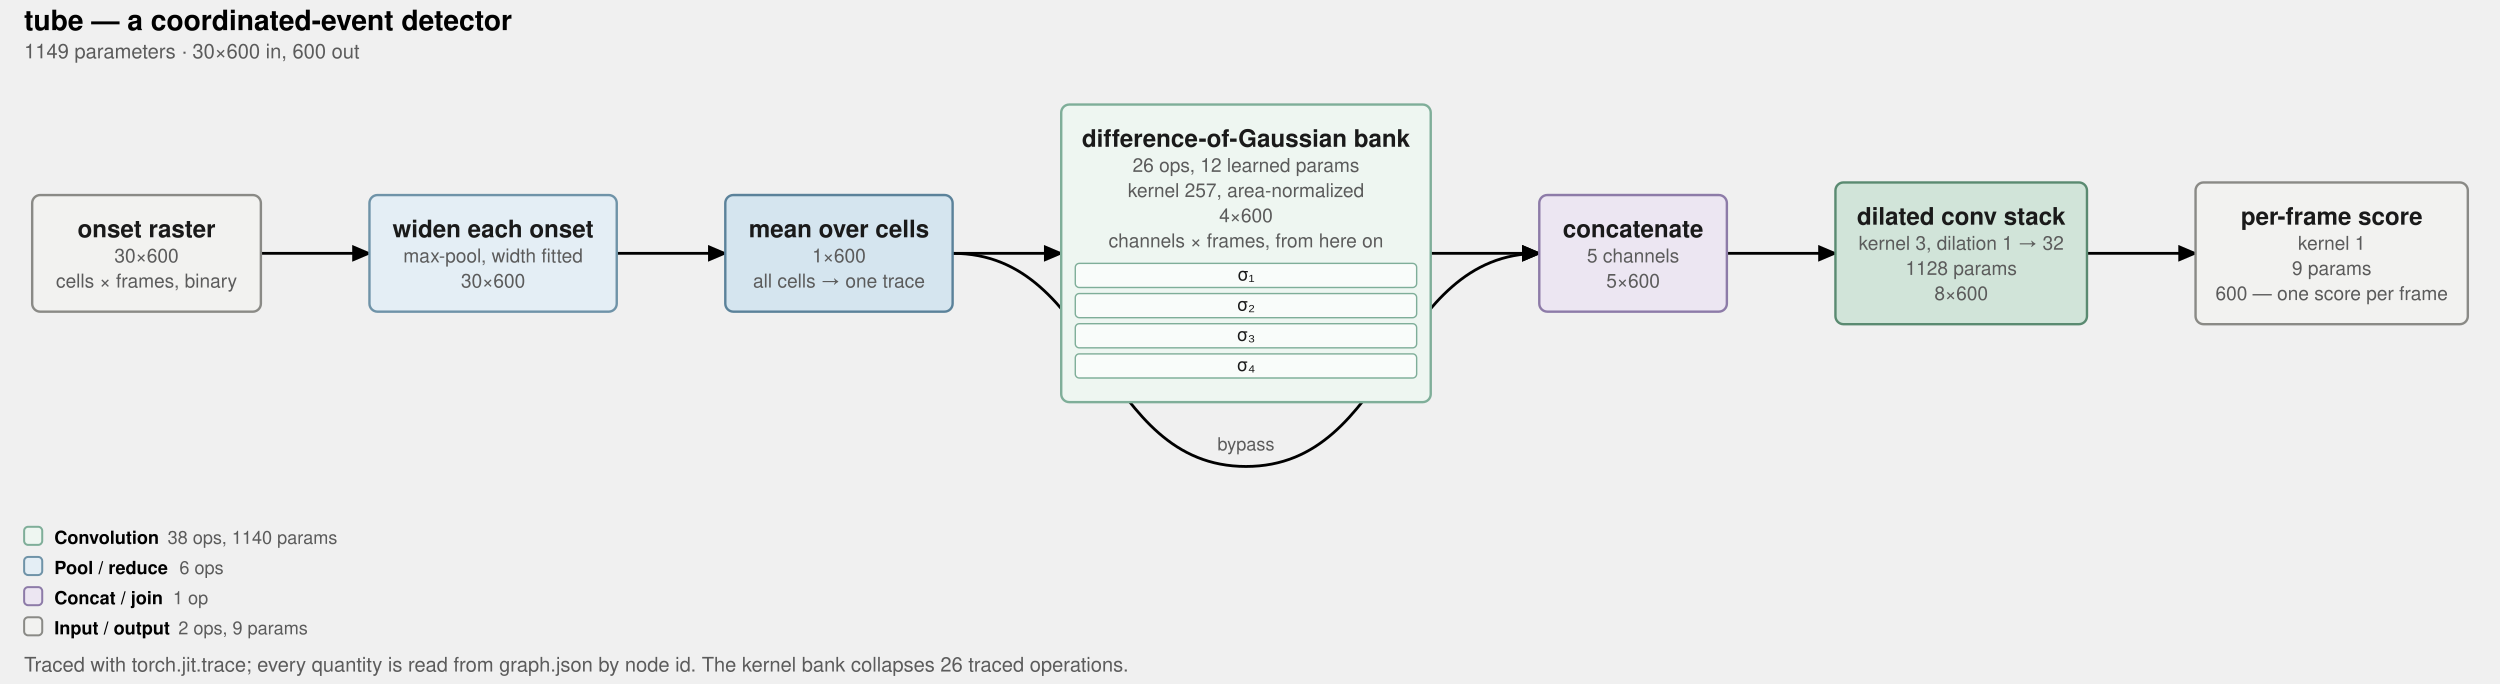
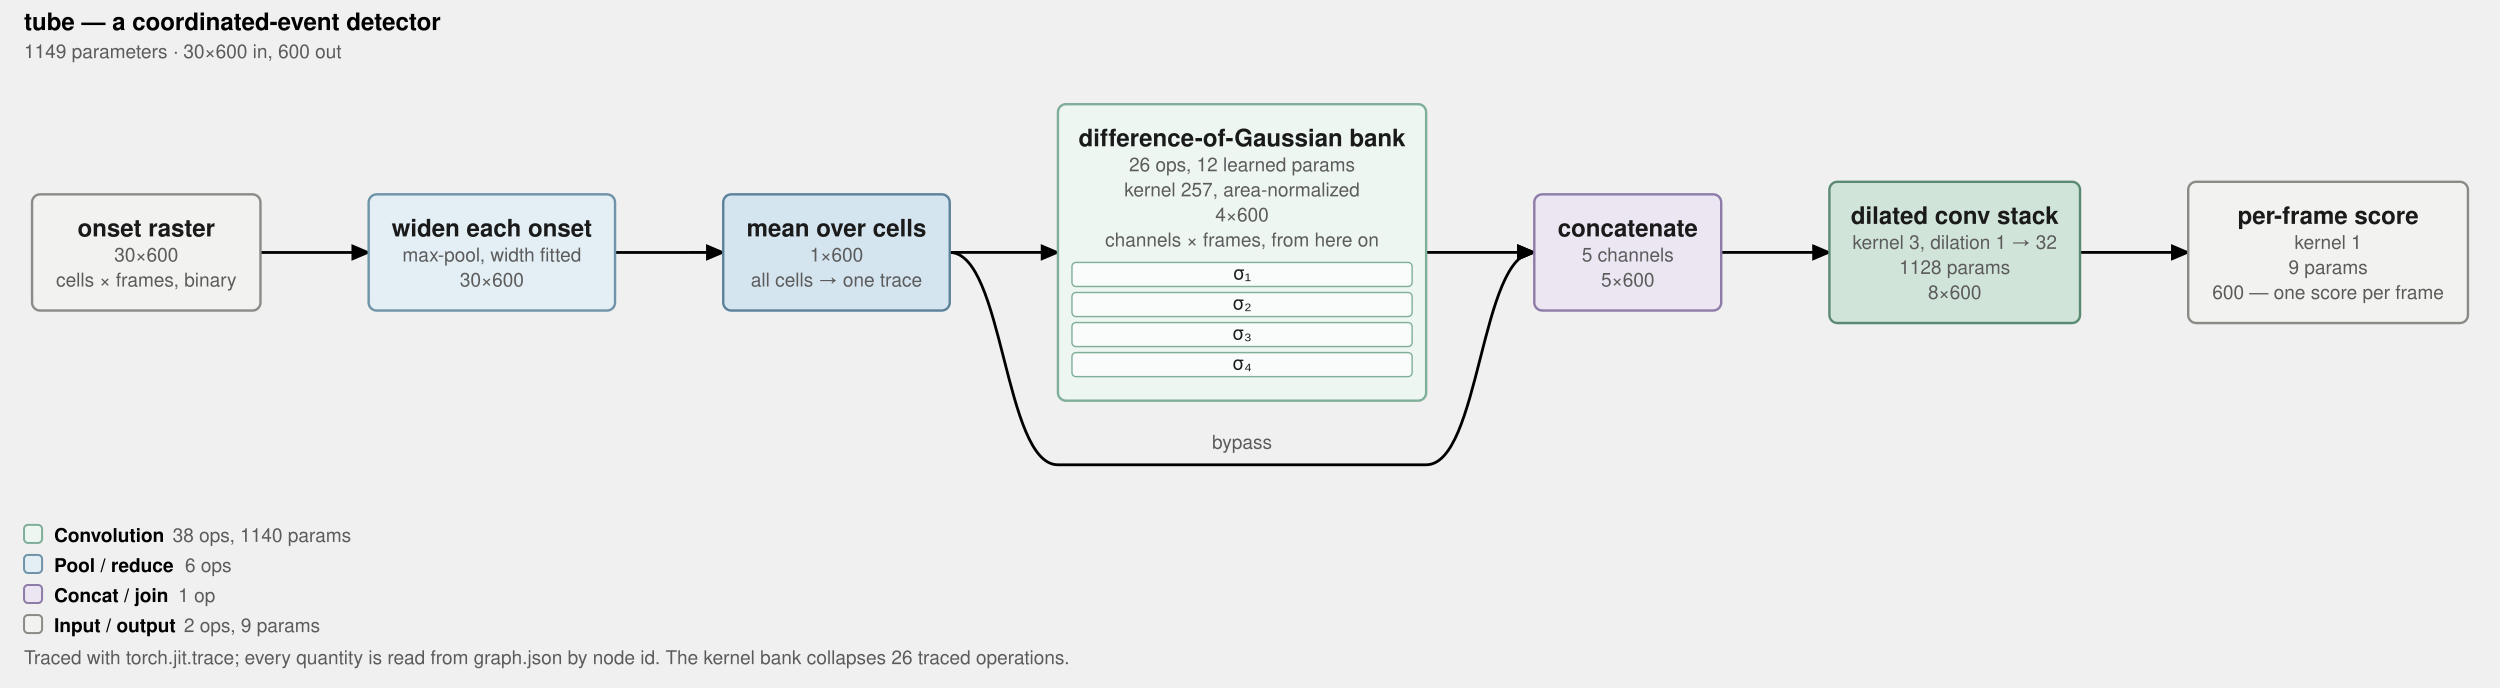
- <svg xmlns="http://www.w3.org/2000/svg" class="draughtsman" role="img" aria-label="tube — a coordinated-event detector" viewBox="0 0 1243.39 340" width="1243.39" height="340">
+ <svg xmlns="http://www.w3.org/2000/svg" class="draughtsman" role="img" aria-label="tube — a coordinated-event detector" viewBox="0 0 1247.87 343" width="1247.87" height="343">
  <defs>
    <marker id="ds-arrow" viewBox="0 0 8 8" refX="7" refY="4" markerWidth="7" markerHeight="7" orient="auto-start-reverse">
      <path d="M0 0.6 L8 4 L0 7.4 Z" style="fill:currentColor" />
    </marker>
  </defs>
-   <text class="ds-title" x="12" y="15" style="font-family:Helvetica Neue, Helvetica, Arial, sans-serif;font-size:14px;font-weight:600;fill:currentColor">tube — a coordinated-event detector</text>
-   <text class="ds-subtitle" x="12" y="29" style="font-family:Helvetica Neue, Helvetica, Arial, sans-serif;font-size:10px;fill:currentColor;opacity:0.62">1149 parameters · 30×600 in, 600 out</text>
+   <text class="ds-title" x="12" y="15" style="font-family:'Helvetica Neue', Helvetica, Arial, sans-serif;font-size:12.0px;font-weight:600;fill:currentColor">tube — a coordinated-event detector</text>
+   <text class="ds-subtitle" x="12" y="29" style="font-family:'Helvetica Neue', Helvetica, Arial, sans-serif;font-size:9.5px;fill:currentColor;opacity:0.62">1149 parameters · 30×600 in, 600 out</text>
  <g class="ds-body" transform="translate(0 36)">
-     <path class="ds-edge ds-edge-solid" data-from="raster" data-to="widen" d="M129.75 90.01 C156.75 90.01 156.75 90.01 183.75 90.01" style="fill:none;stroke:currentColor;stroke-width:1.4" marker-end="url(#ds-arrow)" />
-     <path class="ds-edge ds-edge-solid" data-from="widen" data-to="mean" d="M306.73 90.01 C333.73 90.01 333.73 90 360.73 90" style="fill:none;stroke:currentColor;stroke-width:1.4" marker-end="url(#ds-arrow)" />
-     <path class="ds-edge ds-edge-solid" data-from="mean" data-to="concat" d="M473.8 90 C546.74 90 546.74 196 619.69 196 C692.63 196 692.63 90 765.57 90" style="fill:none;stroke:currentColor;stroke-width:1.4" marker-end="url(#ds-arrow)" />
-     <text class="ds-edge-label" x="619.69" y="188" text-anchor="middle" style="font-family:Helvetica Neue, Helvetica, Arial, sans-serif;font-size:9.0px;fill:currentColor;opacity:0.62">bypass</text>
-     <path class="ds-edge ds-edge-solid" data-from="mean" data-to="dog" d="M473.8 90 C500.8 90 500.8 90 527.8 90" style="fill:none;stroke:currentColor;stroke-width:1.4" marker-end="url(#ds-arrow)" />
-     <path class="ds-edge ds-edge-solid" data-from="dog" data-to="concat" d="M711.57 90 C738.57 90 738.57 90 765.57 90" style="fill:none;stroke:currentColor;stroke-width:1.4" marker-end="url(#ds-arrow)" />
-     <path class="ds-edge ds-edge-solid" data-from="concat" data-to="head" d="M858.87 90 C885.87 90 885.87 89.99 912.87 89.99" style="fill:none;stroke:currentColor;stroke-width:1.4" marker-end="url(#ds-arrow)" />
-     <path class="ds-edge ds-edge-solid" data-from="head" data-to="score" d="M1037.97 89.99 C1064.97 89.99 1064.97 89.99 1091.97 89.99" style="fill:none;stroke:currentColor;stroke-width:1.4" marker-end="url(#ds-arrow)" />
+     <path class="ds-edge ds-edge-solid" data-from="raster" data-to="widen" d="M130.01 90.01 C157.01 90.01 157.01 90.01 184.01 90.01" style="fill:none;stroke:currentColor;stroke-width:1.4" marker-end="url(#ds-arrow)" />
+     <path class="ds-edge ds-edge-solid" data-from="widen" data-to="mean" d="M307 90.01 C334 90.01 334 90 361 90" style="fill:none;stroke:currentColor;stroke-width:1.4" marker-end="url(#ds-arrow)" />
+     <path class="ds-edge ds-edge-solid" data-from="mean" data-to="concat" d="M474.06 90 C501.07 90 501.07 196 528.07 196 C619.95 196 619.95 196 711.84 196 C738.84 196 738.84 90 765.84 90" style="fill:none;stroke:currentColor;stroke-width:1.4" marker-end="url(#ds-arrow)" />
+     <text class="ds-edge-label" x="619.96" y="188" text-anchor="middle" style="font-family:'Helvetica Neue', Helvetica, Arial, sans-serif;font-size:9.5px;fill:currentColor;opacity:0.62">bypass</text>
+     <path class="ds-edge ds-edge-solid" data-from="mean" data-to="dog" d="M474.06 90 C501.07 90 501.07 90 528.07 90" style="fill:none;stroke:currentColor;stroke-width:1.4" marker-end="url(#ds-arrow)" />
+     <path class="ds-edge ds-edge-solid" data-from="dog" data-to="concat" d="M711.84 90 C738.84 90 738.84 90 765.84 90" style="fill:none;stroke:currentColor;stroke-width:1.4" marker-end="url(#ds-arrow)" />
+     <path class="ds-edge ds-edge-solid" data-from="concat" data-to="head" d="M859.14 90 C886.14 90 886.14 89.99 913.14 89.99" style="fill:none;stroke:currentColor;stroke-width:1.4" marker-end="url(#ds-arrow)" />
+     <path class="ds-edge ds-edge-solid" data-from="head" data-to="score" d="M1038.24 89.99 C1065.24 89.99 1065.24 89.99 1092.24 89.99" style="fill:none;stroke:currentColor;stroke-width:1.4" marker-end="url(#ds-arrow)" />
    <g class="ds-stage ds-kind-input" data-stage="raster">
-       <rect x="16" y="61.01" width="113.75" height="58" rx="4" style="fill:#f2f2f0;stroke:#8a8a86;stroke-width:1.2" />
-       <text x="72.87" y="82.01" text-anchor="middle" style="font-family:Helvetica Neue, Helvetica, Arial, sans-serif;font-size:12.0px;font-weight:600;fill:#1a1a1a">onset raster</text>
-       <text x="72.87" y="94.51" text-anchor="middle" style="font-family:Helvetica Neue, Helvetica, Arial, sans-serif;font-size:9.5px;fill:#5b5b5b">30×600</text>
-       <text x="72.87" y="107.01" text-anchor="middle" style="font-family:Helvetica Neue, Helvetica, Arial, sans-serif;font-size:9.5px;fill:#5b5b5b">cells × frames, binary</text>
+       <rect x="16" y="61.01" width="114.01" height="58" rx="4" style="fill:var(--ds-fill-input,#f2f2f0);stroke:var(--ds-stroke-input,#8a8a86);stroke-width:1.2" />
+       <text x="73.01" y="82.01" text-anchor="middle" style="font-family:'Helvetica Neue', Helvetica, Arial, sans-serif;font-size:12.0px;font-weight:600;fill:#1a1a1a">onset raster</text>
+       <text x="73.01" y="94.51" text-anchor="middle" style="font-family:'Helvetica Neue', Helvetica, Arial, sans-serif;font-size:9.5px;fill:#5b5b5b">30×600</text>
+       <text x="73.01" y="107.01" text-anchor="middle" style="font-family:'Helvetica Neue', Helvetica, Arial, sans-serif;font-size:9.5px;fill:#5b5b5b">cells × frames, binary</text>
    </g>
    <g class="ds-stage ds-kind-pool" data-stage="widen">
-       <rect x="183.75" y="61.01" width="122.99" height="58" rx="4" style="fill:#e4eef5;stroke:#6f93a8;stroke-width:1.2" />
-       <text x="245.24" y="82.01" text-anchor="middle" style="font-family:Helvetica Neue, Helvetica, Arial, sans-serif;font-size:12.0px;font-weight:600;fill:#1a1a1a">widen each onset</text>
-       <text x="245.24" y="94.51" text-anchor="middle" style="font-family:Helvetica Neue, Helvetica, Arial, sans-serif;font-size:9.5px;fill:#5b5b5b">max-pool, width fitted</text>
-       <text x="245.24" y="107.01" text-anchor="middle" style="font-family:Helvetica Neue, Helvetica, Arial, sans-serif;font-size:9.5px;fill:#5b5b5b">30×600</text>
+       <rect x="184.01" y="61.01" width="122.99" height="58" rx="4" style="fill:var(--ds-fill-pool,#e4eef5);stroke:var(--ds-stroke-pool,#6f93a8);stroke-width:1.2" />
+       <text x="245.51" y="82.01" text-anchor="middle" style="font-family:'Helvetica Neue', Helvetica, Arial, sans-serif;font-size:12.0px;font-weight:600;fill:#1a1a1a">widen each onset</text>
+       <text x="245.51" y="94.51" text-anchor="middle" style="font-family:'Helvetica Neue', Helvetica, Arial, sans-serif;font-size:9.5px;fill:#5b5b5b">max-pool, width fitted</text>
+       <text x="245.51" y="107.01" text-anchor="middle" style="font-family:'Helvetica Neue', Helvetica, Arial, sans-serif;font-size:9.5px;fill:#5b5b5b">30×600</text>
    </g>
    <g class="ds-stage ds-kind-reduce" data-stage="mean">
-       <rect x="360.73" y="61" width="113.06" height="58" rx="4" style="fill:#d5e5ef;stroke:#5b829a;stroke-width:1.2" />
-       <text x="417.27" y="82" text-anchor="middle" style="font-family:Helvetica Neue, Helvetica, Arial, sans-serif;font-size:12.0px;font-weight:600;fill:#1a1a1a">mean over cells</text>
-       <text x="417.27" y="94.5" text-anchor="middle" style="font-family:Helvetica Neue, Helvetica, Arial, sans-serif;font-size:9.5px;fill:#5b5b5b">1×600</text>
-       <text x="417.27" y="107" text-anchor="middle" style="font-family:Helvetica Neue, Helvetica, Arial, sans-serif;font-size:9.5px;fill:#5b5b5b">all cells → one trace</text>
+       <rect x="361" y="61" width="113.06" height="58" rx="4" style="fill:var(--ds-fill-reduce,#d5e5ef);stroke:var(--ds-stroke-reduce,#5b829a);stroke-width:1.2" />
+       <text x="417.53" y="82" text-anchor="middle" style="font-family:'Helvetica Neue', Helvetica, Arial, sans-serif;font-size:12.0px;font-weight:600;fill:#1a1a1a">mean over cells</text>
+       <text x="417.53" y="94.5" text-anchor="middle" style="font-family:'Helvetica Neue', Helvetica, Arial, sans-serif;font-size:9.5px;fill:#5b5b5b">1×600</text>
+       <text x="417.53" y="107" text-anchor="middle" style="font-family:'Helvetica Neue', Helvetica, Arial, sans-serif;font-size:9.5px;fill:#5b5b5b">all cells → one trace</text>
    </g>
    <g class="ds-stage ds-kind-kernel" data-stage="dog">
-       <rect x="527.8" y="16" width="183.78" height="148" rx="4" style="fill:#eef6f1;stroke:#7fae99;stroke-width:1.2" />
-       <text x="619.69" y="37" text-anchor="middle" style="font-family:Helvetica Neue, Helvetica, Arial, sans-serif;font-size:12.0px;font-weight:600;fill:#1a1a1a">difference-of-Gaussian bank</text>
-       <text x="619.69" y="49.5" text-anchor="middle" style="font-family:Helvetica Neue, Helvetica, Arial, sans-serif;font-size:9.5px;fill:#5b5b5b">26 ops, 12 learned params</text>
-       <text x="619.69" y="62" text-anchor="middle" style="font-family:Helvetica Neue, Helvetica, Arial, sans-serif;font-size:9.5px;fill:#5b5b5b">kernel 257, area-normalized</text>
-       <text x="619.69" y="74.5" text-anchor="middle" style="font-family:Helvetica Neue, Helvetica, Arial, sans-serif;font-size:9.5px;fill:#5b5b5b">4×600</text>
-       <text x="619.69" y="87" text-anchor="middle" style="font-family:Helvetica Neue, Helvetica, Arial, sans-serif;font-size:9.5px;fill:#5b5b5b">channels × frames, from here on</text>
-       <rect class="ds-lane" x="534.8" y="95" width="169.78" height="12" rx="2" style="fill:#ffffff;fill-opacity:0.62;stroke:#7fae99;stroke-width:0.7" />
-       <text x="619.69" y="103.5" text-anchor="middle" style="font-family:Helvetica Neue, Helvetica, Arial, sans-serif;font-size:9.0px;fill:#1a1a1a">σ₁</text>
-       <rect class="ds-lane" x="534.8" y="110" width="169.78" height="12" rx="2" style="fill:#ffffff;fill-opacity:0.62;stroke:#7fae99;stroke-width:0.7" />
-       <text x="619.69" y="118.5" text-anchor="middle" style="font-family:Helvetica Neue, Helvetica, Arial, sans-serif;font-size:9.0px;fill:#1a1a1a">σ₂</text>
-       <rect class="ds-lane" x="534.8" y="125" width="169.78" height="12" rx="2" style="fill:#ffffff;fill-opacity:0.62;stroke:#7fae99;stroke-width:0.7" />
-       <text x="619.69" y="133.5" text-anchor="middle" style="font-family:Helvetica Neue, Helvetica, Arial, sans-serif;font-size:9.0px;fill:#1a1a1a">σ₃</text>
-       <rect class="ds-lane" x="534.8" y="140" width="169.78" height="12" rx="2" style="fill:#ffffff;fill-opacity:0.62;stroke:#7fae99;stroke-width:0.7" />
-       <text x="619.69" y="148.5" text-anchor="middle" style="font-family:Helvetica Neue, Helvetica, Arial, sans-serif;font-size:9.0px;fill:#1a1a1a">σ₄</text>
+       <rect x="528.07" y="16" width="183.78" height="148" rx="4" style="fill:var(--ds-fill-kernel,#eef6f1);stroke:var(--ds-stroke-kernel,#7fae99);stroke-width:1.2" />
+       <text x="619.95" y="37" text-anchor="middle" style="font-family:'Helvetica Neue', Helvetica, Arial, sans-serif;font-size:12.0px;font-weight:600;fill:#1a1a1a">difference-of-Gaussian bank</text>
+       <text x="619.95" y="49.5" text-anchor="middle" style="font-family:'Helvetica Neue', Helvetica, Arial, sans-serif;font-size:9.5px;fill:#5b5b5b">26 ops, 12 learned params</text>
+       <text x="619.95" y="62" text-anchor="middle" style="font-family:'Helvetica Neue', Helvetica, Arial, sans-serif;font-size:9.5px;fill:#5b5b5b">kernel 257, area-normalized</text>
+       <text x="619.95" y="74.5" text-anchor="middle" style="font-family:'Helvetica Neue', Helvetica, Arial, sans-serif;font-size:9.5px;fill:#5b5b5b">4×600</text>
+       <text x="619.95" y="87" text-anchor="middle" style="font-family:'Helvetica Neue', Helvetica, Arial, sans-serif;font-size:9.5px;fill:#5b5b5b">channels × frames, from here on</text>
+       <rect class="ds-lane" x="535.07" y="95" width="169.78" height="12" rx="2" style="fill:#ffffff;fill-opacity:0.62;stroke:var(--ds-stroke-kernel,#7fae99);stroke-width:0.7" />
+       <text x="619.95" y="103.5" text-anchor="middle" style="font-family:'Helvetica Neue', Helvetica, Arial, sans-serif;font-size:9.5px;fill:#1a1a1a">σ₁</text>
+       <rect class="ds-lane" x="535.07" y="110" width="169.78" height="12" rx="2" style="fill:#ffffff;fill-opacity:0.62;stroke:var(--ds-stroke-kernel,#7fae99);stroke-width:0.7" />
+       <text x="619.95" y="118.5" text-anchor="middle" style="font-family:'Helvetica Neue', Helvetica, Arial, sans-serif;font-size:9.5px;fill:#1a1a1a">σ₂</text>
+       <rect class="ds-lane" x="535.07" y="125" width="169.78" height="12" rx="2" style="fill:#ffffff;fill-opacity:0.62;stroke:var(--ds-stroke-kernel,#7fae99);stroke-width:0.7" />
+       <text x="619.95" y="133.5" text-anchor="middle" style="font-family:'Helvetica Neue', Helvetica, Arial, sans-serif;font-size:9.5px;fill:#1a1a1a">σ₃</text>
+       <rect class="ds-lane" x="535.07" y="140" width="169.78" height="12" rx="2" style="fill:#ffffff;fill-opacity:0.62;stroke:var(--ds-stroke-kernel,#7fae99);stroke-width:0.7" />
+       <text x="619.95" y="148.5" text-anchor="middle" style="font-family:'Helvetica Neue', Helvetica, Arial, sans-serif;font-size:9.5px;fill:#1a1a1a">σ₄</text>
    </g>
    <g class="ds-stage ds-kind-concat" data-stage="concat">
-       <rect x="765.57" y="61" width="93.3" height="58" rx="4" style="fill:#ece6f2;stroke:#8d7ba8;stroke-width:1.2" />
-       <text x="812.22" y="82" text-anchor="middle" style="font-family:Helvetica Neue, Helvetica, Arial, sans-serif;font-size:12.0px;font-weight:600;fill:#1a1a1a">concatenate</text>
-       <text x="812.22" y="94.5" text-anchor="middle" style="font-family:Helvetica Neue, Helvetica, Arial, sans-serif;font-size:9.5px;fill:#5b5b5b">5 channels</text>
-       <text x="812.22" y="107" text-anchor="middle" style="font-family:Helvetica Neue, Helvetica, Arial, sans-serif;font-size:9.5px;fill:#5b5b5b">5×600</text>
+       <rect x="765.84" y="61" width="93.3" height="58" rx="4" style="fill:var(--ds-fill-concat,#ece6f2);stroke:var(--ds-stroke-concat,#8d7ba8);stroke-width:1.2" />
+       <text x="812.49" y="82" text-anchor="middle" style="font-family:'Helvetica Neue', Helvetica, Arial, sans-serif;font-size:12.0px;font-weight:600;fill:#1a1a1a">concatenate</text>
+       <text x="812.49" y="94.5" text-anchor="middle" style="font-family:'Helvetica Neue', Helvetica, Arial, sans-serif;font-size:9.5px;fill:#5b5b5b">5 channels</text>
+       <text x="812.49" y="107" text-anchor="middle" style="font-family:'Helvetica Neue', Helvetica, Arial, sans-serif;font-size:9.5px;fill:#5b5b5b">5×600</text>
    </g>
    <g class="ds-stage ds-kind-stack" data-stage="head">
-       <rect x="912.87" y="54.74" width="125.1" height="70.5" rx="4" style="fill:#d1e4d9;stroke:#5a8a71;stroke-width:1.2" />
-       <text x="975.42" y="75.74" text-anchor="middle" style="font-family:Helvetica Neue, Helvetica, Arial, sans-serif;font-size:12.0px;font-weight:600;fill:#1a1a1a">dilated conv stack</text>
-       <text x="975.42" y="88.24" text-anchor="middle" style="font-family:Helvetica Neue, Helvetica, Arial, sans-serif;font-size:9.5px;fill:#5b5b5b">kernel 3, dilation 1 → 32</text>
-       <text x="975.42" y="100.74" text-anchor="middle" style="font-family:Helvetica Neue, Helvetica, Arial, sans-serif;font-size:9.5px;fill:#5b5b5b">1128 params</text>
-       <text x="975.42" y="113.24" text-anchor="middle" style="font-family:Helvetica Neue, Helvetica, Arial, sans-serif;font-size:9.5px;fill:#5b5b5b">8×600</text>
+       <rect x="913.14" y="54.74" width="125.1" height="70.5" rx="4" style="fill:var(--ds-fill-stack,#d1e4d9);stroke:var(--ds-stroke-stack,#5a8a71);stroke-width:1.2" />
+       <text x="975.69" y="75.74" text-anchor="middle" style="font-family:'Helvetica Neue', Helvetica, Arial, sans-serif;font-size:12.0px;font-weight:600;fill:#1a1a1a">dilated conv stack</text>
+       <text x="975.69" y="88.24" text-anchor="middle" style="font-family:'Helvetica Neue', Helvetica, Arial, sans-serif;font-size:9.5px;fill:#5b5b5b">kernel 3, dilation 1 → 32</text>
+       <text x="975.69" y="100.74" text-anchor="middle" style="font-family:'Helvetica Neue', Helvetica, Arial, sans-serif;font-size:9.5px;fill:#5b5b5b">1128 params</text>
+       <text x="975.69" y="113.24" text-anchor="middle" style="font-family:'Helvetica Neue', Helvetica, Arial, sans-serif;font-size:9.5px;fill:#5b5b5b">8×600</text>
    </g>
    <g class="ds-stage ds-kind-output" data-stage="score">
-       <rect x="1091.97" y="54.74" width="135.42" height="70.5" rx="4" style="fill:#f2f2f0;stroke:#8a8a86;stroke-width:1.2" />
-       <text x="1159.68" y="75.74" text-anchor="middle" style="font-family:Helvetica Neue, Helvetica, Arial, sans-serif;font-size:12.0px;font-weight:600;fill:#1a1a1a">per-frame score</text>
-       <text x="1159.68" y="88.24" text-anchor="middle" style="font-family:Helvetica Neue, Helvetica, Arial, sans-serif;font-size:9.5px;fill:#5b5b5b">kernel 1</text>
-       <text x="1159.68" y="100.74" text-anchor="middle" style="font-family:Helvetica Neue, Helvetica, Arial, sans-serif;font-size:9.5px;fill:#5b5b5b">9 params</text>
-       <text x="1159.68" y="113.24" text-anchor="middle" style="font-family:Helvetica Neue, Helvetica, Arial, sans-serif;font-size:9.5px;fill:#5b5b5b">600 — one score per frame</text>
+       <rect x="1092.24" y="54.74" width="139.63" height="70.5" rx="4" style="fill:var(--ds-fill-output,#f2f2f0);stroke:var(--ds-stroke-output,#8a8a86);stroke-width:1.2" />
+       <text x="1162.06" y="75.74" text-anchor="middle" style="font-family:'Helvetica Neue', Helvetica, Arial, sans-serif;font-size:12.0px;font-weight:600;fill:#1a1a1a">per-frame score</text>
+       <text x="1162.06" y="88.24" text-anchor="middle" style="font-family:'Helvetica Neue', Helvetica, Arial, sans-serif;font-size:9.5px;fill:#5b5b5b">kernel 1</text>
+       <text x="1162.06" y="100.74" text-anchor="middle" style="font-family:'Helvetica Neue', Helvetica, Arial, sans-serif;font-size:9.5px;fill:#5b5b5b">9 params</text>
+       <text x="1162.06" y="113.24" text-anchor="middle" style="font-family:'Helvetica Neue', Helvetica, Arial, sans-serif;font-size:9.5px;fill:#5b5b5b">600 — one score per frame</text>
    </g>
  </g>
  <g class="ds-legend">
-     <rect class="ds-legend-swatch ds-kind-kernel" x="12" y="262" width="9" height="9" rx="2" style="fill:#eef6f1;stroke:#7fae99;stroke-width:1" />
-     <text class="ds-legend-label" x="27" y="270.5" style="font-family:Helvetica Neue, Helvetica, Arial, sans-serif;font-size:9.0px;font-weight:600;fill:currentColor">Convolution</text>
-     <text class="ds-legend-share" x="83.37" y="270.5" style="font-family:Helvetica Neue, Helvetica, Arial, sans-serif;font-size:9.0px;fill:currentColor;opacity:0.62">38 ops, 1140 params</text>
-     <rect class="ds-legend-swatch ds-kind-pool" x="12" y="277" width="9" height="9" rx="2" style="fill:#e4eef5;stroke:#6f93a8;stroke-width:1" />
-     <text class="ds-legend-label" x="27" y="285.5" style="font-family:Helvetica Neue, Helvetica, Arial, sans-serif;font-size:9.0px;font-weight:600;fill:currentColor">Pool / reduce</text>
-     <text class="ds-legend-share" x="89.21" y="285.5" style="font-family:Helvetica Neue, Helvetica, Arial, sans-serif;font-size:9.0px;fill:currentColor;opacity:0.62">6 ops</text>
-     <rect class="ds-legend-swatch ds-kind-concat" x="12" y="292" width="9" height="9" rx="2" style="fill:#ece6f2;stroke:#8d7ba8;stroke-width:1" />
-     <text class="ds-legend-label" x="27" y="300.5" style="font-family:Helvetica Neue, Helvetica, Arial, sans-serif;font-size:9.0px;font-weight:600;fill:currentColor">Concat / join</text>
-     <text class="ds-legend-share" x="86.02" y="300.5" style="font-family:Helvetica Neue, Helvetica, Arial, sans-serif;font-size:9.0px;fill:currentColor;opacity:0.62">1 op</text>
-     <rect class="ds-legend-swatch ds-kind-input" x="12" y="307" width="9" height="9" rx="2" style="fill:#f2f2f0;stroke:#8a8a86;stroke-width:1" />
-     <text class="ds-legend-label" x="27" y="315.5" style="font-family:Helvetica Neue, Helvetica, Arial, sans-serif;font-size:9.0px;font-weight:600;fill:currentColor">Input / output</text>
-     <text class="ds-legend-share" x="88.69" y="315.5" style="font-family:Helvetica Neue, Helvetica, Arial, sans-serif;font-size:9.0px;fill:currentColor;opacity:0.62">2 ops, 9 params</text>
+     <rect class="ds-legend-swatch ds-kind-kernel" x="12" y="262" width="9" height="9" rx="2" style="fill:var(--ds-fill-kernel,#eef6f1);stroke:var(--ds-stroke-kernel,#7fae99);stroke-width:1" />
+     <text class="ds-legend-label" x="27" y="270.5" style="font-family:'Helvetica Neue', Helvetica, Arial, sans-serif;font-size:9.5px;font-weight:600;fill:currentColor">Convolution</text>
+     <text class="ds-legend-share" x="86.17" y="270.5" style="font-family:'Helvetica Neue', Helvetica, Arial, sans-serif;font-size:9.5px;fill:currentColor;opacity:0.62">38 ops, 1140 params</text>
+     <rect class="ds-legend-swatch ds-kind-pool" x="12" y="277" width="9" height="9" rx="2" style="fill:var(--ds-fill-pool,#e4eef5);stroke:var(--ds-stroke-pool,#6f93a8);stroke-width:1" />
+     <text class="ds-legend-label" x="27" y="285.5" style="font-family:'Helvetica Neue', Helvetica, Arial, sans-serif;font-size:9.5px;font-weight:600;fill:currentColor">Pool / reduce</text>
+     <text class="ds-legend-share" x="92.33" y="285.5" style="font-family:'Helvetica Neue', Helvetica, Arial, sans-serif;font-size:9.5px;fill:currentColor;opacity:0.62">6 ops</text>
+     <rect class="ds-legend-swatch ds-kind-concat" x="12" y="292" width="9" height="9" rx="2" style="fill:var(--ds-fill-concat,#ece6f2);stroke:var(--ds-stroke-concat,#8d7ba8);stroke-width:1" />
+     <text class="ds-legend-label" x="27" y="300.5" style="font-family:'Helvetica Neue', Helvetica, Arial, sans-serif;font-size:9.5px;font-weight:600;fill:currentColor">Concat / join</text>
+     <text class="ds-legend-share" x="88.97" y="300.5" style="font-family:'Helvetica Neue', Helvetica, Arial, sans-serif;font-size:9.5px;fill:currentColor;opacity:0.62">1 op</text>
+     <rect class="ds-legend-swatch ds-kind-input" x="12" y="307" width="9" height="9" rx="2" style="fill:var(--ds-fill-input,#f2f2f0);stroke:var(--ds-stroke-input,#8a8a86);stroke-width:1" />
+     <text class="ds-legend-label" x="27" y="315.5" style="font-family:'Helvetica Neue', Helvetica, Arial, sans-serif;font-size:9.5px;font-weight:600;fill:currentColor">Input / output</text>
+     <text class="ds-legend-share" x="91.79" y="315.5" style="font-family:'Helvetica Neue', Helvetica, Arial, sans-serif;font-size:9.5px;fill:currentColor;opacity:0.62">2 ops, 9 params</text>
  </g>
-   <text class="ds-caption" x="12" y="334" style="font-family:Helvetica Neue, Helvetica, Arial, sans-serif;font-size:10.0px;fill:currentColor;opacity:0.62">Traced with torch.jit.trace; every quantity is read from graph.json by node id. The kernel bank collapses 26 traced operations.</text>
+   <text class="ds-caption" x="12" y="331.5" style="font-family:'Helvetica Neue', Helvetica, Arial, sans-serif;font-size:9.5px;fill:currentColor;opacity:0.62">Traced with torch.jit.trace; every quantity is read from graph.json by node id. The kernel bank collapses 26 traced operations.</text>
</svg>
